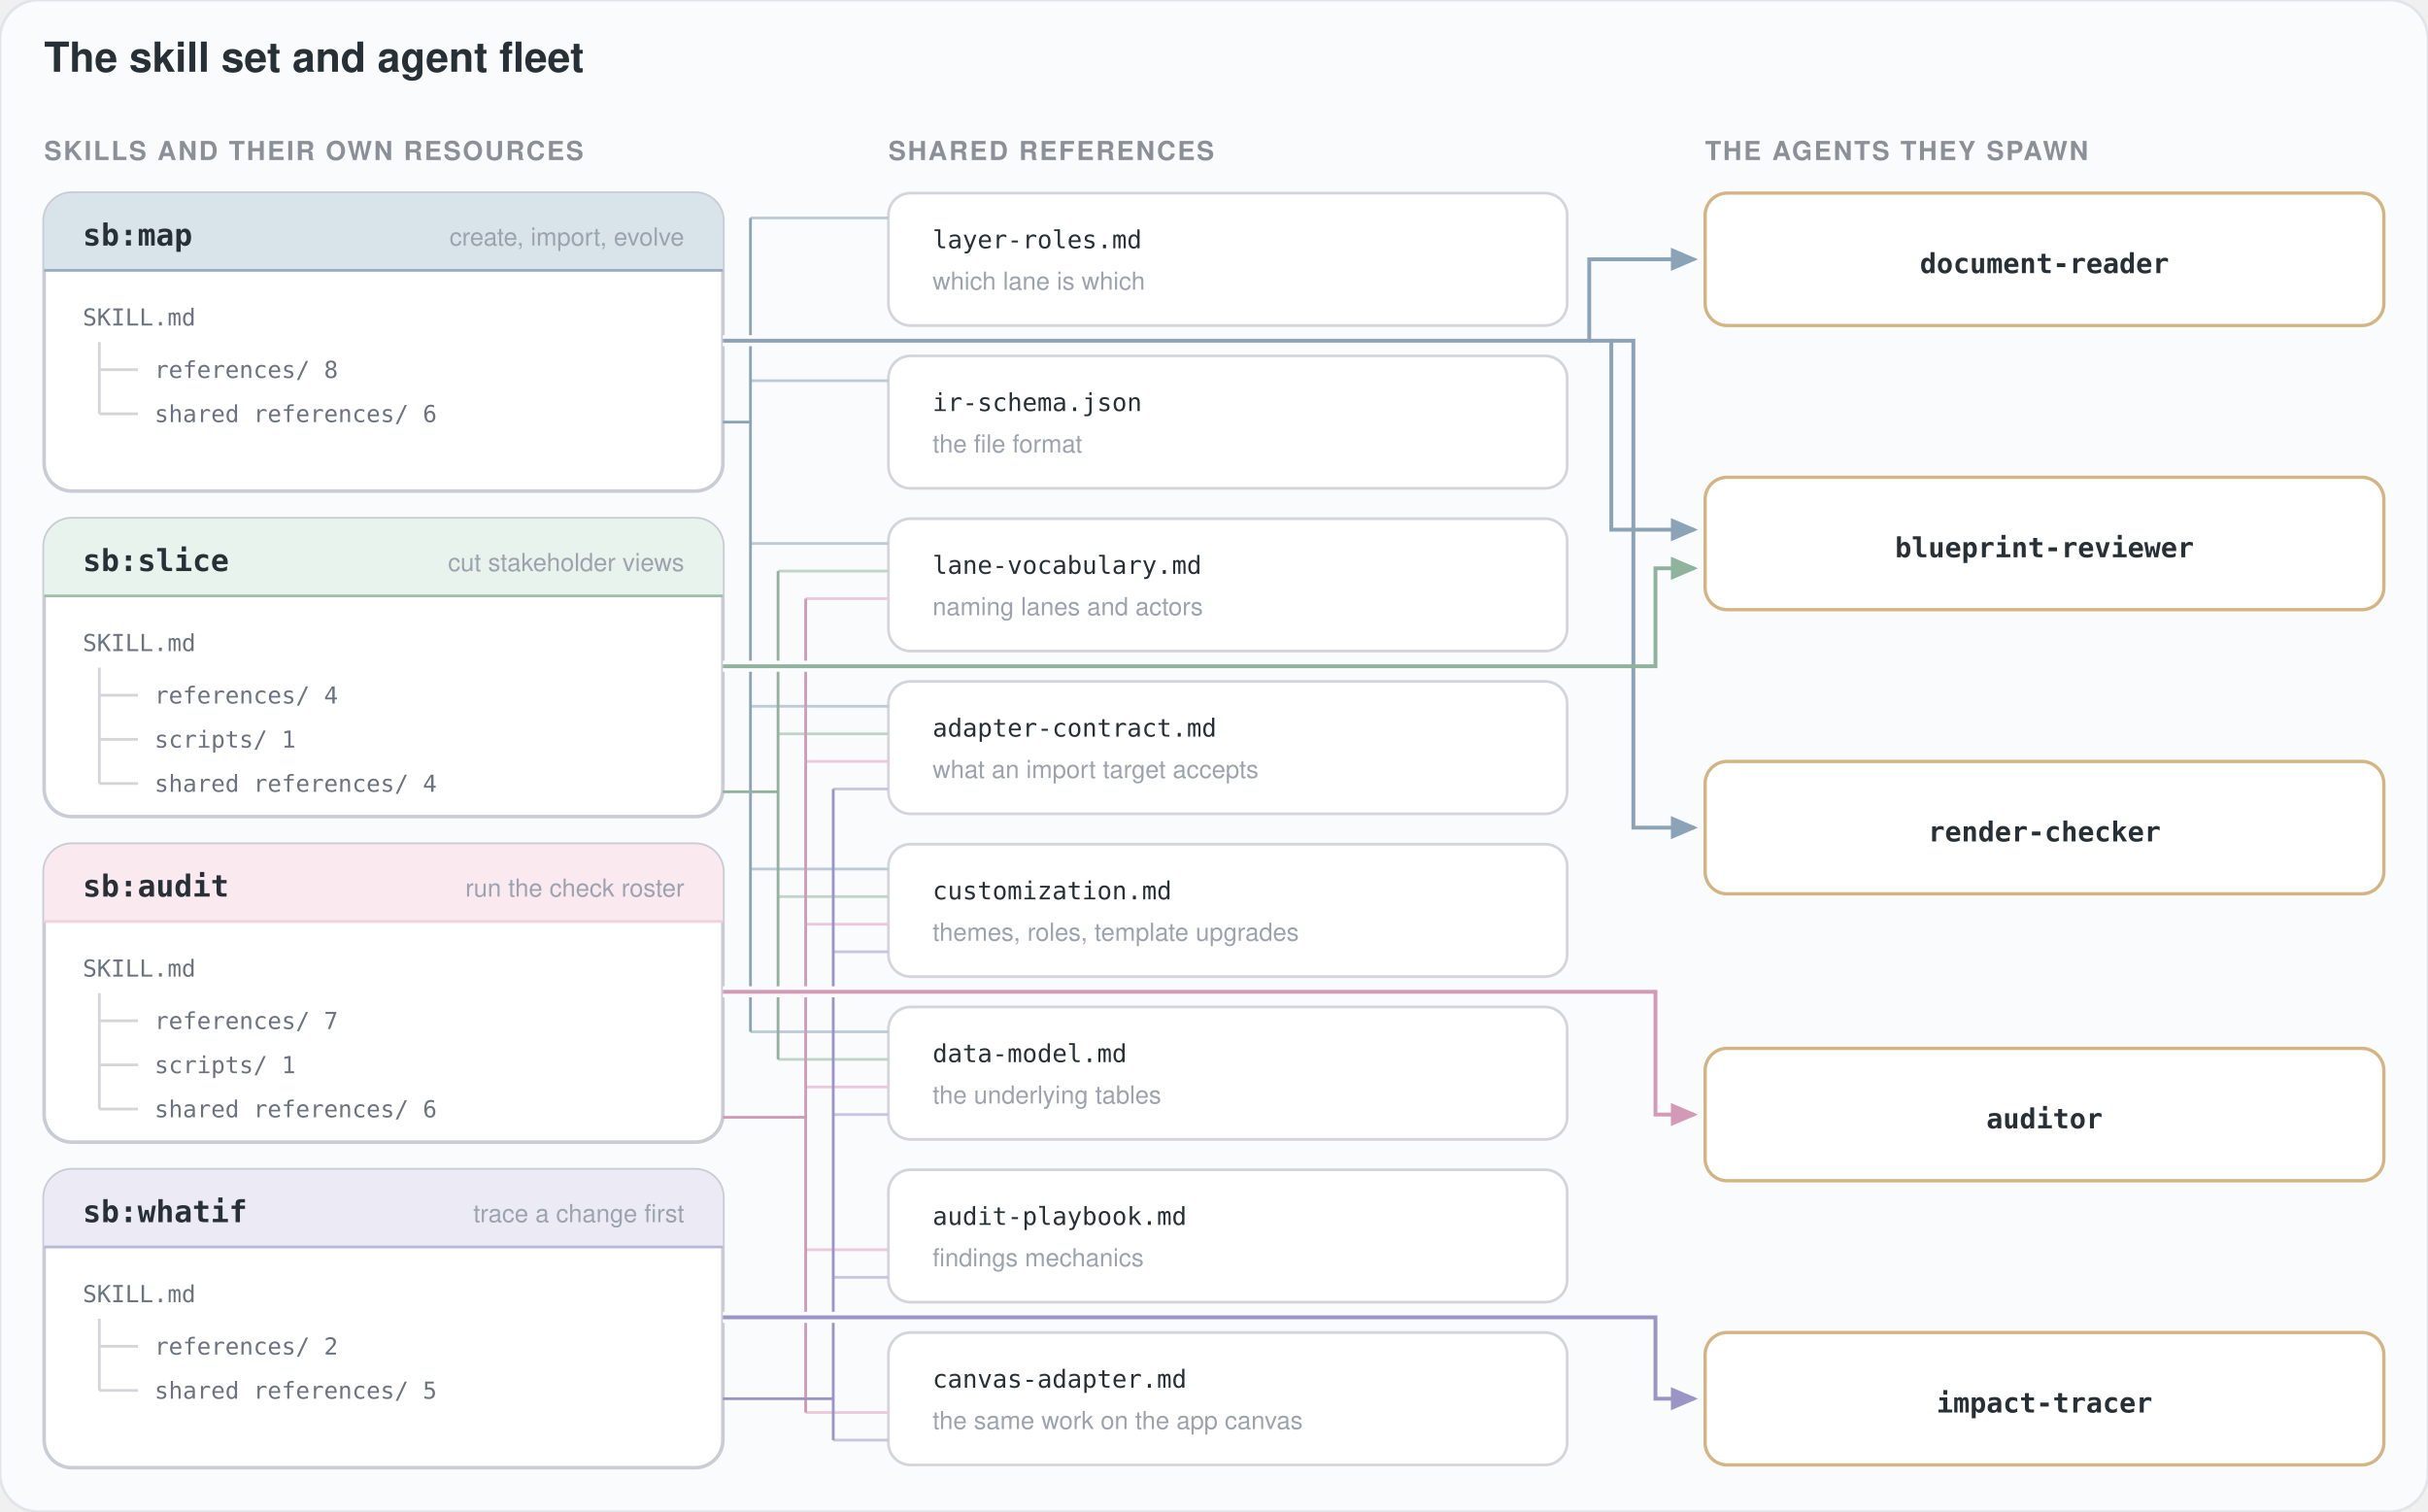
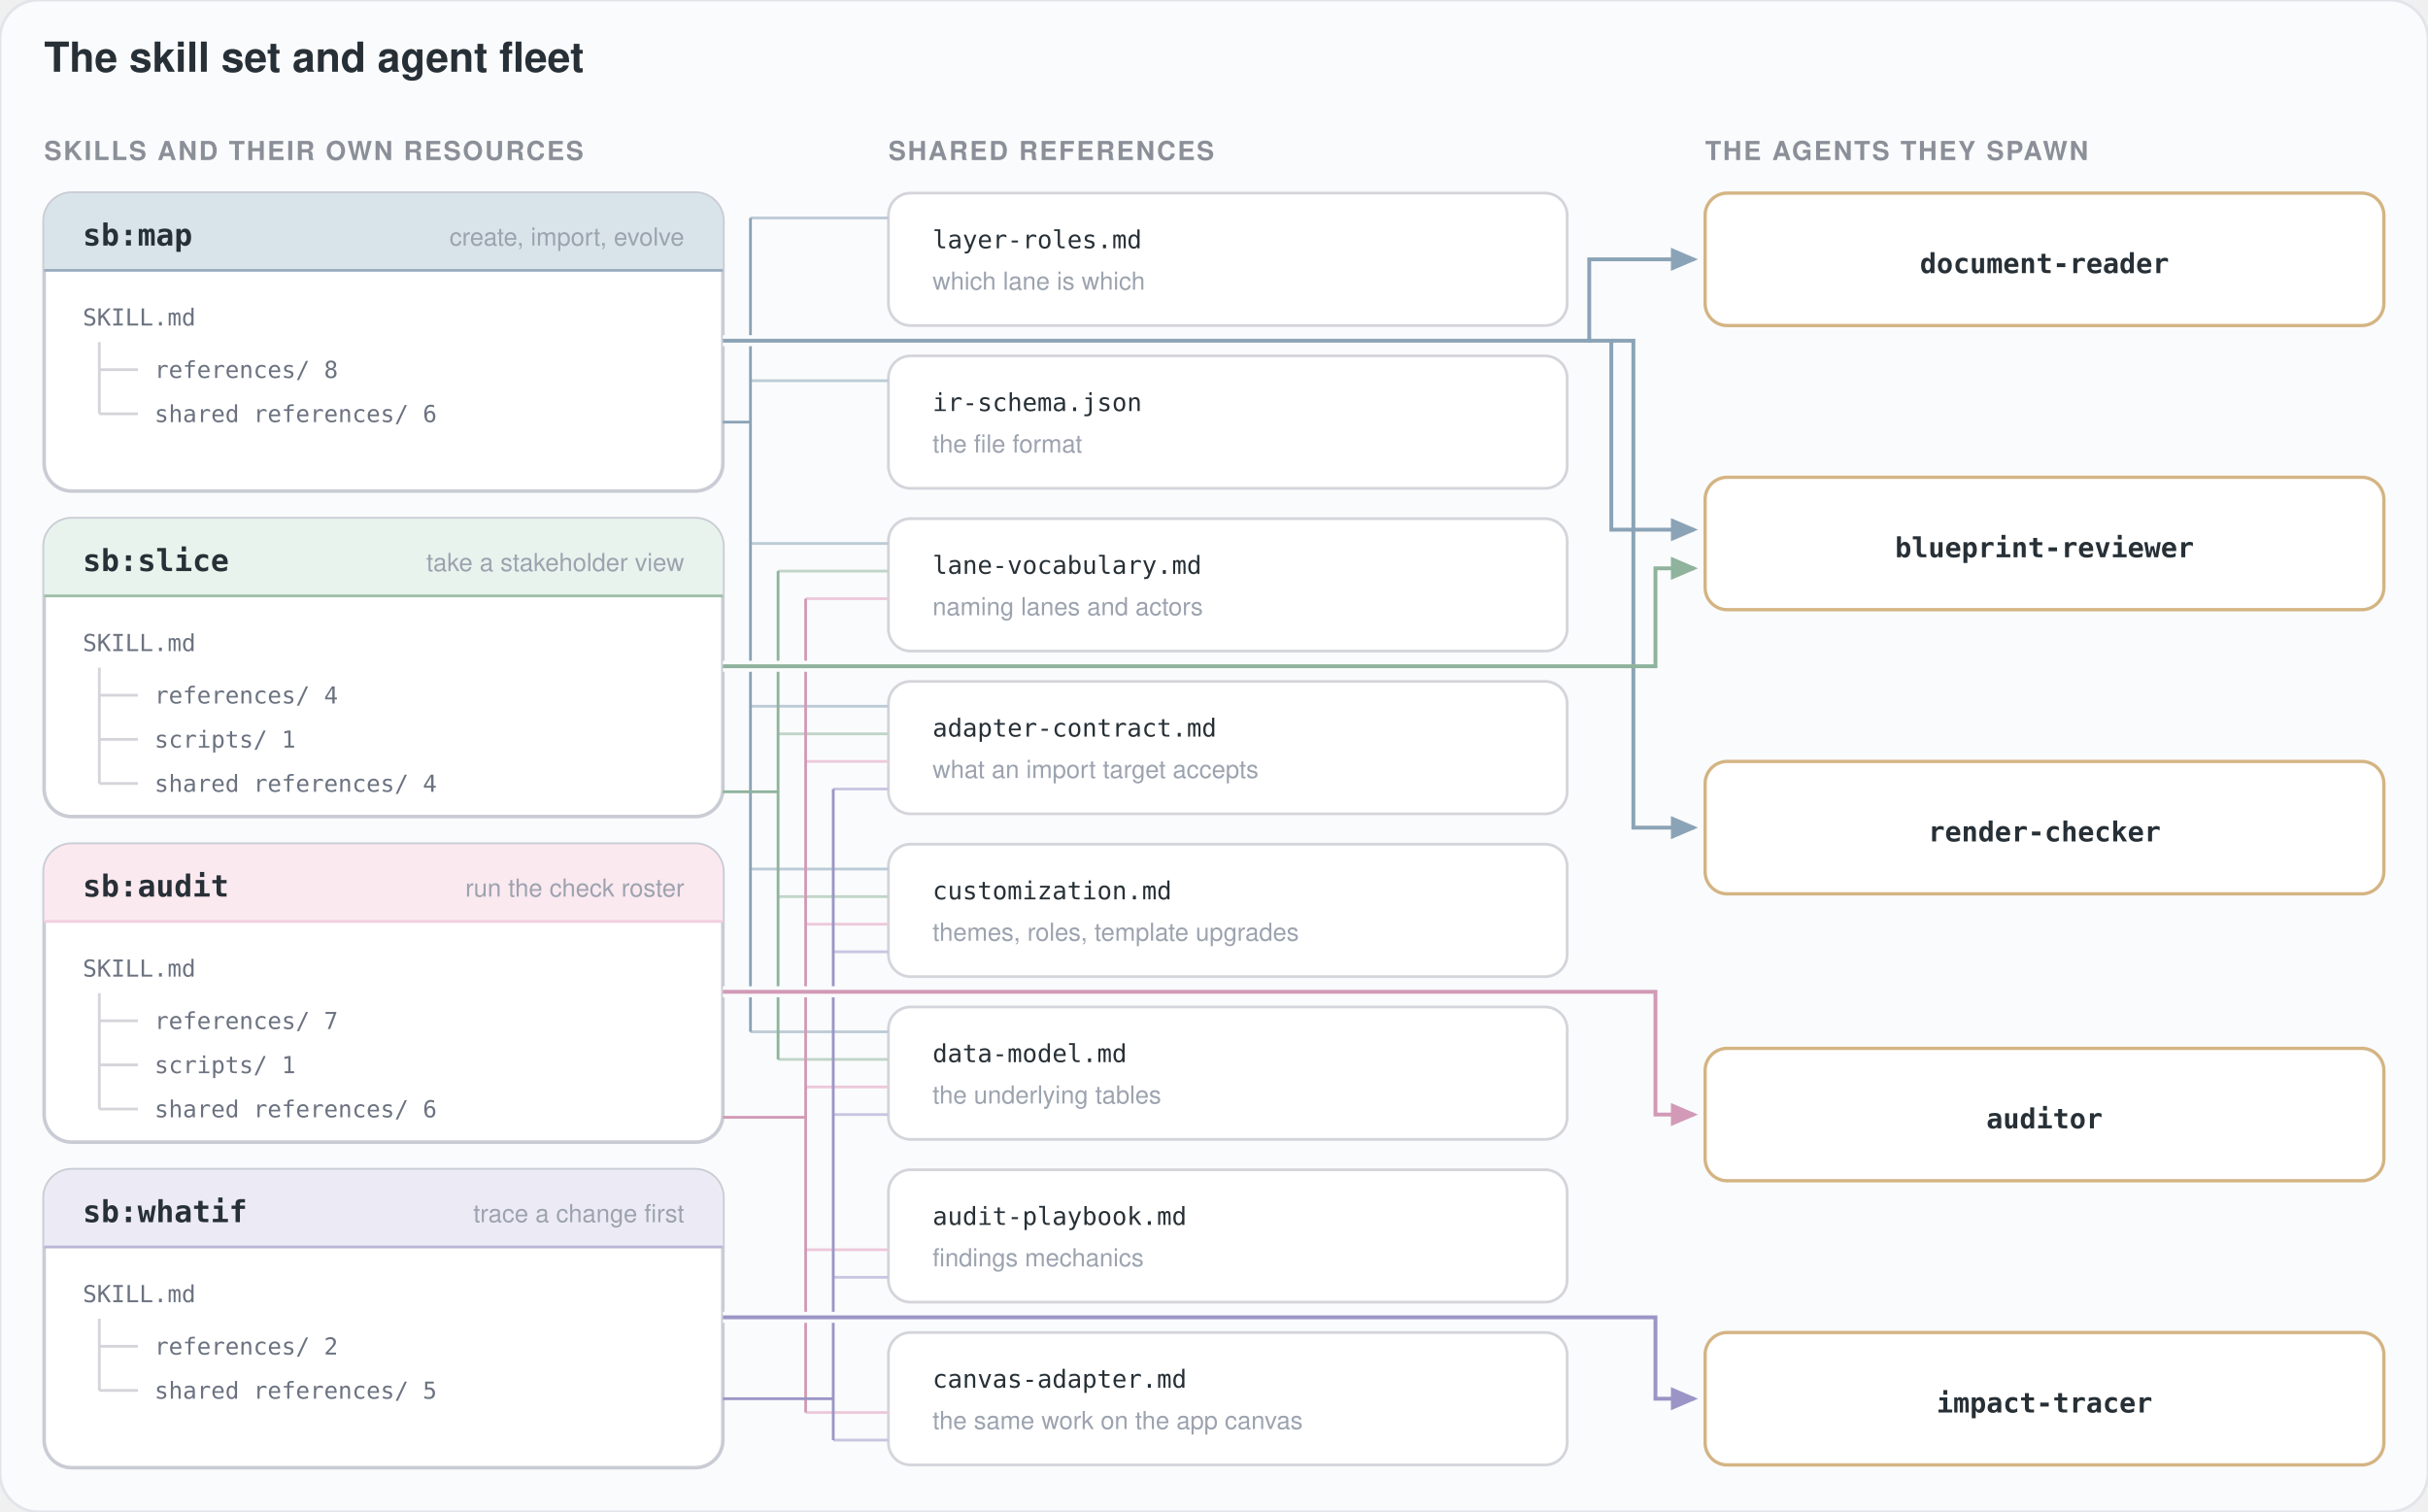
<svg xmlns="http://www.w3.org/2000/svg" viewBox="0 -40 880 548" font-family="-apple-system, 'Segoe UI', Helvetica, Arial, sans-serif">
  <style>
    .title { font-size: 11px; font-weight: 700; fill: #273036; }
    .chip { font-size: 10px; font-weight: 600; fill: #273036; }
    .sub { font-size: 9px; fill: #9ca3af; }
    .tree { font-size: 8.5px; fill: #6b7280; }
    .doc { font-size: 9px; fill: #273036; }
    .rail { font-size: 9.5px; font-weight: 700; letter-spacing: .07em; fill: #8a8f98; }
    .mono { font-family: ui-monospace, SFMono-Regular, Menlo, monospace; }
    .twig { stroke: #d4d4da; stroke-width: 1; fill: none; }
    .halo { stroke: #fafbfc; stroke-width: 4; fill: none; }

    .lnMap   { stroke: #8ba3b6; stroke-width: 1; fill: none; }
    .stMap   { stroke: #bccbd6; stroke-width: 1; fill: none; }
    .spMap   { stroke: #8ba3b6; stroke-width: 1.4; fill: none; marker-end: url(#aMap); }
    .lnSlice { stroke: #8fb39d; stroke-width: 1; fill: none; }
    .stSlice { stroke: #c0d5c8; stroke-width: 1; fill: none; }
    .spSlice { stroke: #8fb39d; stroke-width: 1.4; fill: none; marker-end: url(#aSlice); }
    .lnAudit { stroke: #d29ab6; stroke-width: 1; fill: none; }
    .stAudit { stroke: #ecc9da; stroke-width: 1; fill: none; }
    .spAudit { stroke: #d29ab6; stroke-width: 1.4; fill: none; marker-end: url(#aAudit); }
    .lnWhat  { stroke: #9a95c6; stroke-width: 1; fill: none; }
    .stWhat  { stroke: #c8c5e2; stroke-width: 1; fill: none; }
    .spWhat  { stroke: #9a95c6; stroke-width: 1.4; fill: none; marker-end: url(#aWhat); }
  </style>
  <defs>
    <marker id="aMap" markerWidth="8" markerHeight="8" refX="6" refY="3" orient="auto">
      <path d="M0,0 L7,3 L0,6 Z" fill="#8ba3b6" />
    </marker>
    <marker id="aSlice" markerWidth="8" markerHeight="8" refX="6" refY="3" orient="auto">
      <path d="M0,0 L7,3 L0,6 Z" fill="#8fb39d" />
    </marker>
    <marker id="aAudit" markerWidth="8" markerHeight="8" refX="6" refY="3" orient="auto">
      <path d="M0,0 L7,3 L0,6 Z" fill="#d29ab6" />
    </marker>
    <marker id="aWhat" markerWidth="8" markerHeight="8" refX="6" refY="3" orient="auto">
      <path d="M0,0 L7,3 L0,6 Z" fill="#9a95c6" />
    </marker>
  </defs>
  <rect x="0" y="-40" width="880" height="548" rx="14" fill="#fafbfc" stroke="#e2e4e9" />
  <text x="16" y="-14" font-size="15" font-weight="700" fill="#273036">The skill set and agent fleet</text>
  <text x="16" y="18" class="rail">SKILLS AND THEIR OWN RESOURCES</text>
  <text x="322" y="18" class="rail">SHARED REFERENCES</text>
  <text x="618" y="18" class="rail">THE AGENTS THEY SPAWN</text>
  <g>
    <rect x="322" y="30" width="246" height="48" rx="8" fill="#ffffff" stroke="#d4d4da" />
    <text x="338" y="50" class="doc mono">layer-roles.md</text>
    <text x="338" y="65" class="sub" font-size="8">which lane is which</text>
    <rect x="322" y="89" width="246" height="48" rx="8" fill="#ffffff" stroke="#d4d4da" />
    <text x="338" y="109" class="doc mono">ir-schema.json</text>
    <text x="338" y="124" class="sub" font-size="8">the file format</text>
    <rect x="322" y="148" width="246" height="48" rx="8" fill="#ffffff" stroke="#d4d4da" />
    <text x="338" y="168" class="doc mono">lane-vocabulary.md</text>
    <text x="338" y="183" class="sub" font-size="8">naming lanes and actors</text>
    <rect x="322" y="207" width="246" height="48" rx="8" fill="#ffffff" stroke="#d4d4da" />
    <text x="338" y="227" class="doc mono">adapter-contract.md</text>
    <text x="338" y="242" class="sub" font-size="8">what an import target accepts</text>
    <rect x="322" y="266" width="246" height="48" rx="8" fill="#ffffff" stroke="#d4d4da" />
    <text x="338" y="286" class="doc mono">customization.md</text>
    <text x="338" y="301" class="sub" font-size="8">themes, roles, template upgrades</text>
    <rect x="322" y="325" width="246" height="48" rx="8" fill="#ffffff" stroke="#d4d4da" />
    <text x="338" y="345" class="doc mono">data-model.md</text>
    <text x="338" y="360" class="sub" font-size="8">the underlying tables</text>
    <rect x="322" y="384" width="246" height="48" rx="8" fill="#ffffff" stroke="#d4d4da" />
    <text x="338" y="404" class="doc mono">audit-playbook.md</text>
    <text x="338" y="419" class="sub" font-size="8">findings mechanics</text>
    <rect x="322" y="443" width="246" height="48" rx="8" fill="#ffffff" stroke="#d4d4da" />
    <text x="338" y="463" class="doc mono">canvas-adapter.md</text>
    <text x="338" y="478" class="sub" font-size="8">the same work on the app canvas</text>
  </g>
  <g>
    <rect x="16" y="30" width="246" height="108" rx="10" fill="#ffffff" stroke="#c9ccd4" stroke-width="1.3" />
    <path d="M16,40 a10,10 0 0 1 10,-10 h226 a10,10 0 0 1 10,10 v18 h-246 z" fill="#d9e4ea" />
    <line x1="16" y1="58" x2="262" y2="58" stroke="#9aadbe" />
    <text x="30" y="49" class="title mono">sb:map</text>
    <text x="248" y="49" class="sub" text-anchor="end">create, import, evolve</text>
    <text x="30" y="78" class="tree mono">SKILL.md</text>
    <path class="twig" d="M36,84 L36,110 M36,94 L50,94 M36,110 L50,110" />
    <text x="56" y="97" class="tree mono">references/ 8</text>
    <text x="56" y="113" class="tree mono" fill="#9ca3af">shared references/ 6</text>
  </g>
  <g>
    <rect x="16" y="148" width="246" height="108" rx="10" fill="#ffffff" stroke="#c9ccd4" stroke-width="1.3" />
    <path d="M16,158 a10,10 0 0 1 10,-10 h226 a10,10 0 0 1 10,10 v18 h-246 z" fill="#e8f3ed" />
    <line x1="16" y1="176" x2="262" y2="176" stroke="#9dbfa9" />
    <text x="30" y="167" class="title mono">sb:slice</text>
-     <text x="248" y="167" class="sub" text-anchor="end">cut stakeholder views</text>
+     <text x="248" y="167" class="sub" text-anchor="end">take a stakeholder view</text>
    <text x="30" y="196" class="tree mono">SKILL.md</text>
    <path class="twig" d="M36,202 L36,244 M36,212 L50,212 M36,228 L50,228 M36,244 L50,244" />
    <text x="56" y="215" class="tree mono">references/ 4</text>
    <text x="56" y="231" class="tree mono">scripts/ 1</text>
    <text x="56" y="247" class="tree mono" fill="#9ca3af">shared references/ 4</text>
  </g>
  <g>
    <rect x="16" y="266" width="246" height="108" rx="10" fill="#ffffff" stroke="#c9ccd4" stroke-width="1.3" />
    <path d="M16,276 a10,10 0 0 1 10,-10 h226 a10,10 0 0 1 10,10 v18 h-246 z" fill="#fbe9f0" />
    <line x1="16" y1="294" x2="262" y2="294" stroke="#f2cfdf" />
    <text x="30" y="285" class="title mono">sb:audit</text>
    <text x="248" y="285" class="sub" text-anchor="end">run the check roster</text>
    <text x="30" y="314" class="tree mono">SKILL.md</text>
    <path class="twig" d="M36,320 L36,362 M36,330 L50,330 M36,346 L50,346 M36,362 L50,362" />
    <text x="56" y="333" class="tree mono">references/ 7</text>
    <text x="56" y="349" class="tree mono">scripts/ 1</text>
    <text x="56" y="365" class="tree mono" fill="#9ca3af">shared references/ 6</text>
  </g>
  <g>
    <rect x="16" y="384" width="246" height="108" rx="10" fill="#ffffff" stroke="#c9ccd4" stroke-width="1.3" />
    <path d="M16,394 a10,10 0 0 1 10,-10 h226 a10,10 0 0 1 10,10 v18 h-246 z" fill="#ecebf5" />
    <line x1="16" y1="412" x2="262" y2="412" stroke="#b9b6d6" />
    <text x="30" y="403" class="title mono">sb:whatif</text>
    <text x="248" y="403" class="sub" text-anchor="end">trace a change first</text>
    <text x="30" y="432" class="tree mono">SKILL.md</text>
    <path class="twig" d="M36,438 L36,464 M36,448 L50,448 M36,464 L50,464" />
    <text x="56" y="451" class="tree mono">references/ 2</text>
    <text x="56" y="467" class="tree mono" fill="#9ca3af">shared references/ 5</text>
  </g>
  <g>
    <rect x="618" y="30" width="246" height="48" rx="8" fill="#ffffff" stroke="#d4b483" stroke-width="1.2" />
    <text x="741" y="59" class="chip mono" font-size="9" text-anchor="middle">document-reader</text>
    <rect x="618" y="133" width="246" height="48" rx="8" fill="#ffffff" stroke="#d4b483" stroke-width="1.2" />
    <text x="741" y="162" class="chip mono" font-size="9" text-anchor="middle">blueprint-reviewer</text>
    <rect x="618" y="236" width="246" height="48" rx="8" fill="#ffffff" stroke="#d4b483" stroke-width="1.2" />
    <text x="741" y="265" class="chip mono" font-size="9" text-anchor="middle">render-checker</text>
    <rect x="618" y="340" width="246" height="48" rx="8" fill="#ffffff" stroke="#d4b483" stroke-width="1.2" />
    <text x="741" y="369" class="chip mono" font-size="9" text-anchor="middle">auditor</text>
    <rect x="618" y="443" width="246" height="48" rx="8" fill="#ffffff" stroke="#d4b483" stroke-width="1.2" />
    <text x="741" y="472" class="chip mono" font-size="9" text-anchor="middle">impact-tracer</text>
  </g>
  <g>
    <path class="stMap" d="M272,39 H322 M272,98 H322 M272,157 H322 M272,216 H322 M272,275 H322 M272,334 H322" />
    <path class="lnMap" d="M262,113 H272 M272,39 V334" />
    <path class="stSlice" d="M282,167 H322 M282,226 H322 M282,285 H322 M282,344 H322" />
    <path class="lnSlice" d="M262,247 H282 M282,167 V344" />
    <path class="stAudit" d="M292,177 H322 M292,236 H322 M292,295 H322 M292,354 H322 M292,413 H322 M292,472 H322" />
    <path class="lnAudit" d="M262,365 H292 M292,177 V472" />
    <path class="stWhat" d="M302,246 H322 M302,305 H322 M302,364 H322 M302,423 H322 M302,482 H322" />
    <path class="lnWhat" d="M262,467 H302 M302,246 V482" />
  </g>
  <g>
    <path class="halo" d="M262,83.5 H592" />
    <path class="halo" d="M262,201.5 H600 V166" />
    <path class="halo" d="M262,319.5 H600 V364" />
    <path class="halo" d="M262,437.5 H600 V467" />
    <path class="halo" d="M576,83.5 V54 M584,83.5 V152 M592,83.5 V260" />
  </g>
  <g>
    <path class="spMap" d="M262,83.5 H576 V54 H614" />
    <path class="spMap" d="M576,83.5 H584 V152 H614" />
    <path class="spMap" d="M584,83.5 H592 V260 H614" />
    <path class="spSlice" d="M262,201.5 H600 V166 H614" />
    <path class="spAudit" d="M262,319.5 H600 V364 H614" />
    <path class="spWhat" d="M262,437.5 H600 V467 H614" />
  </g>
</svg>
